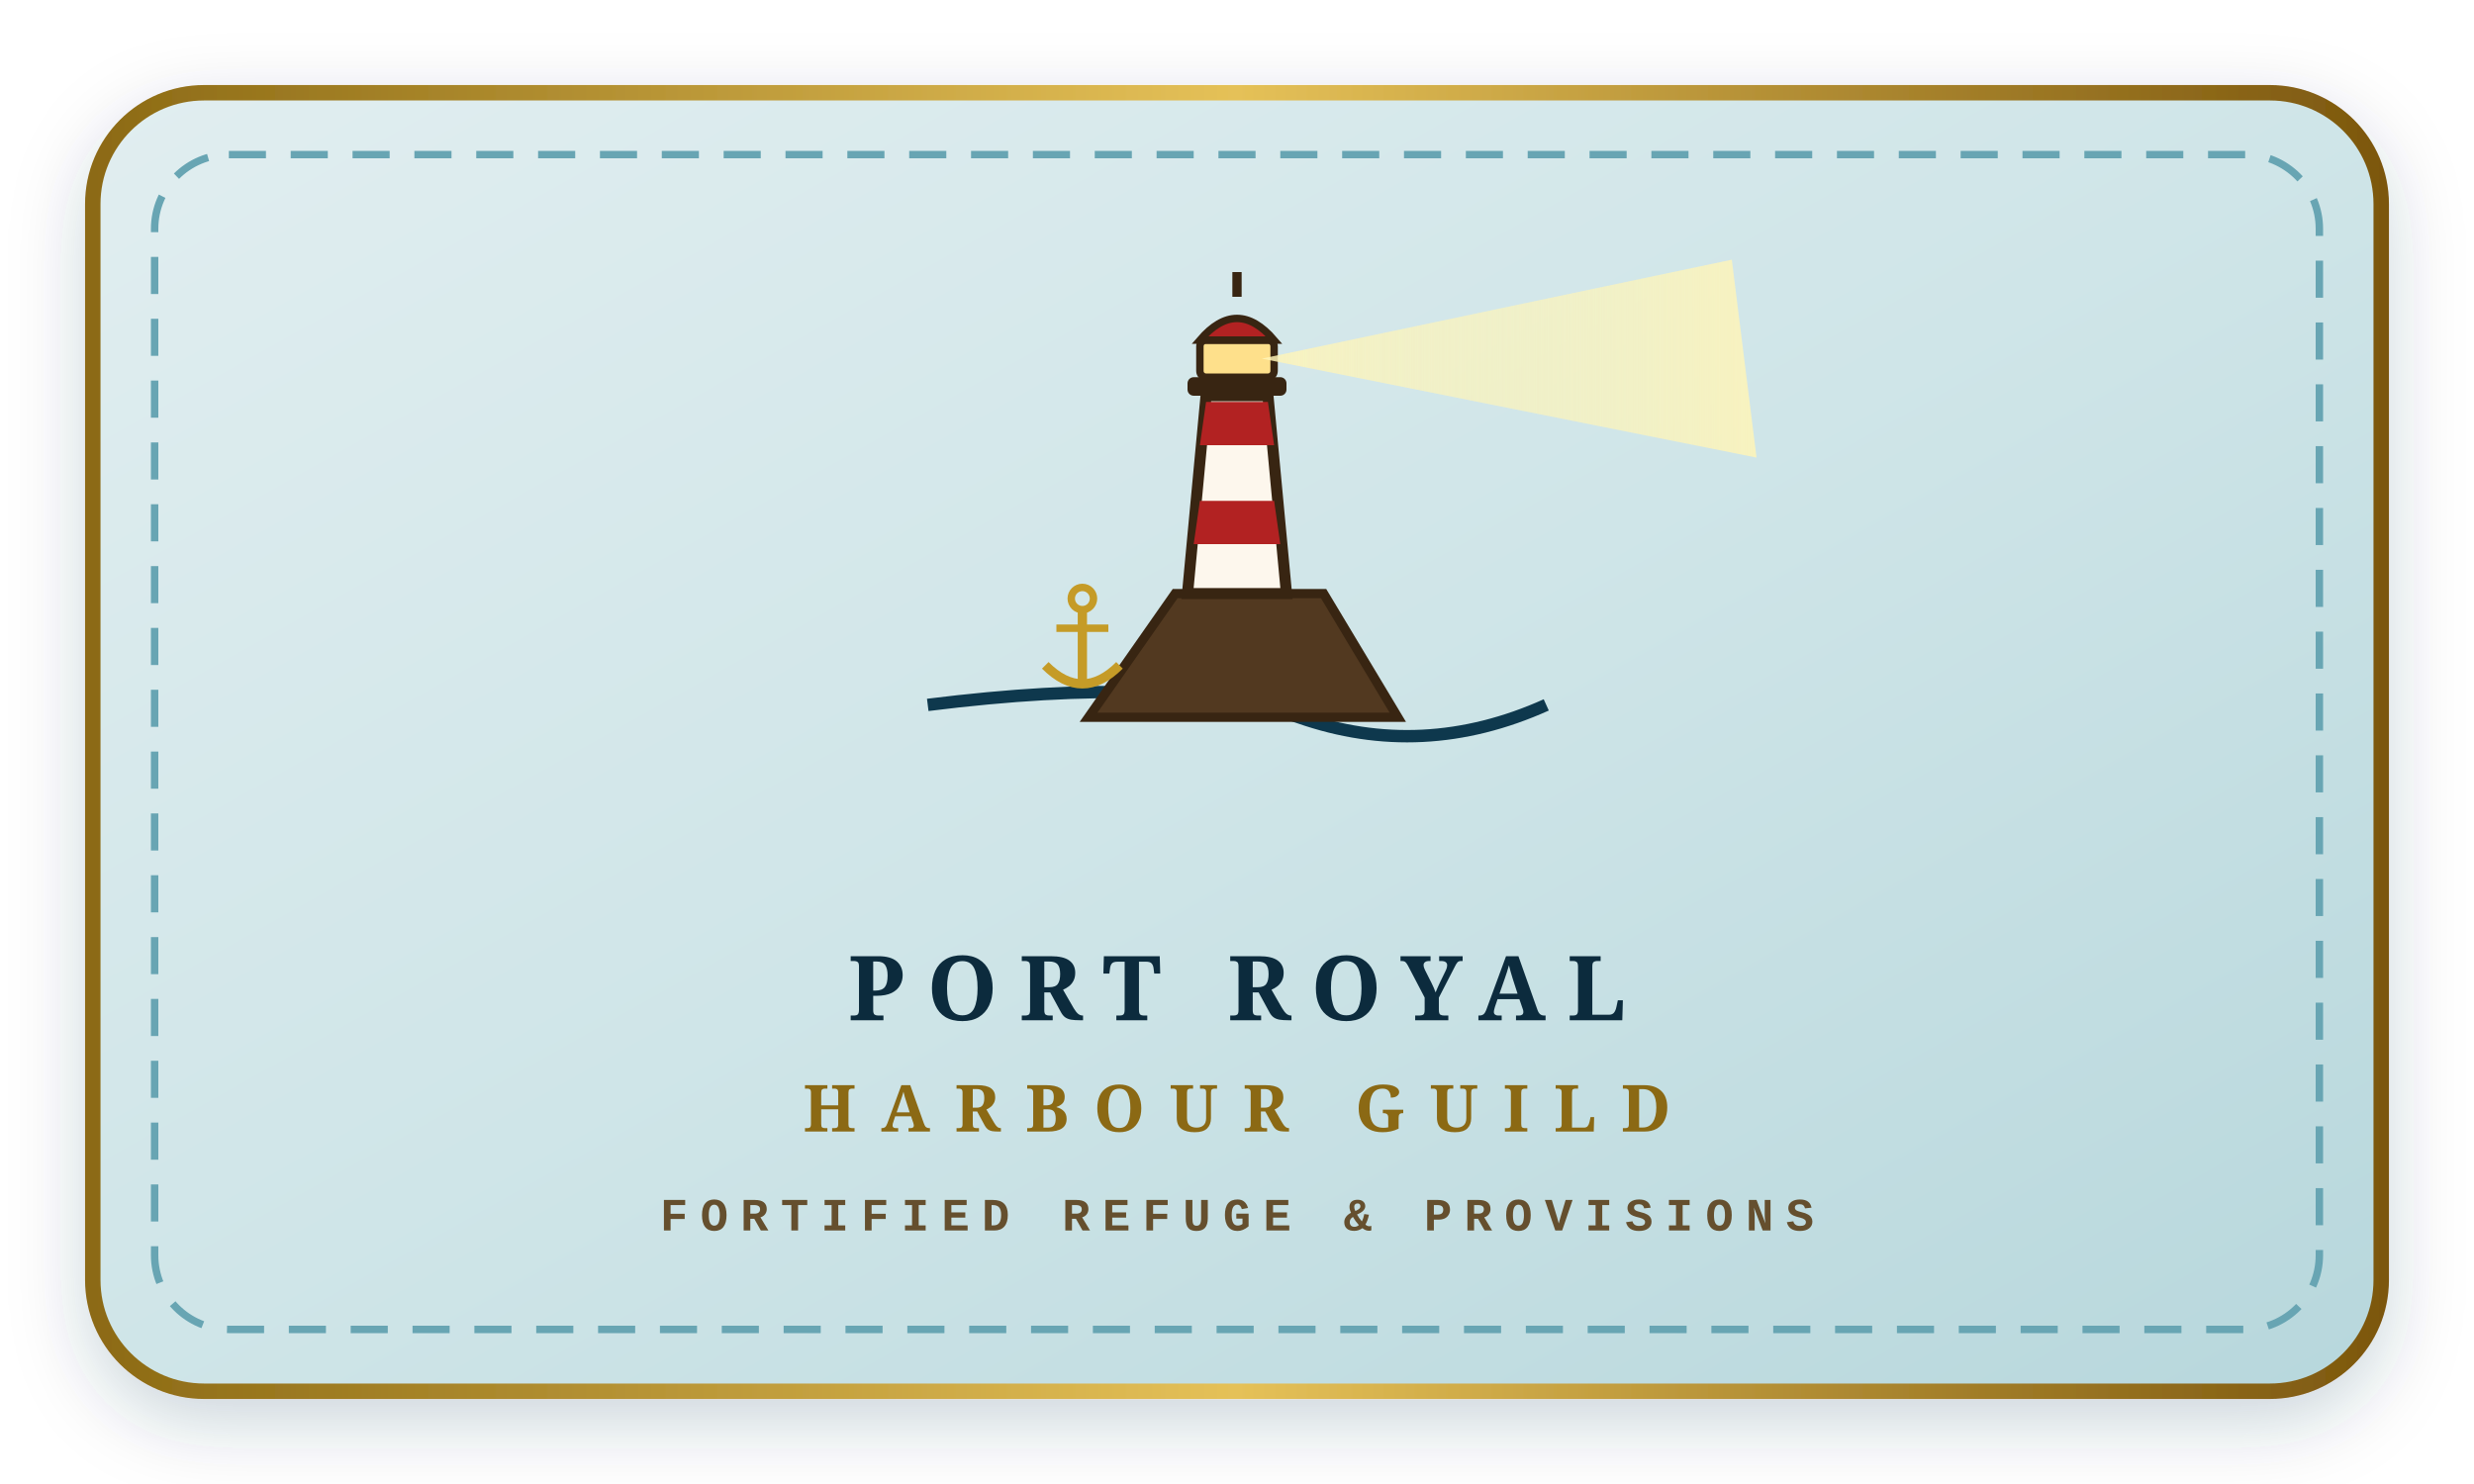
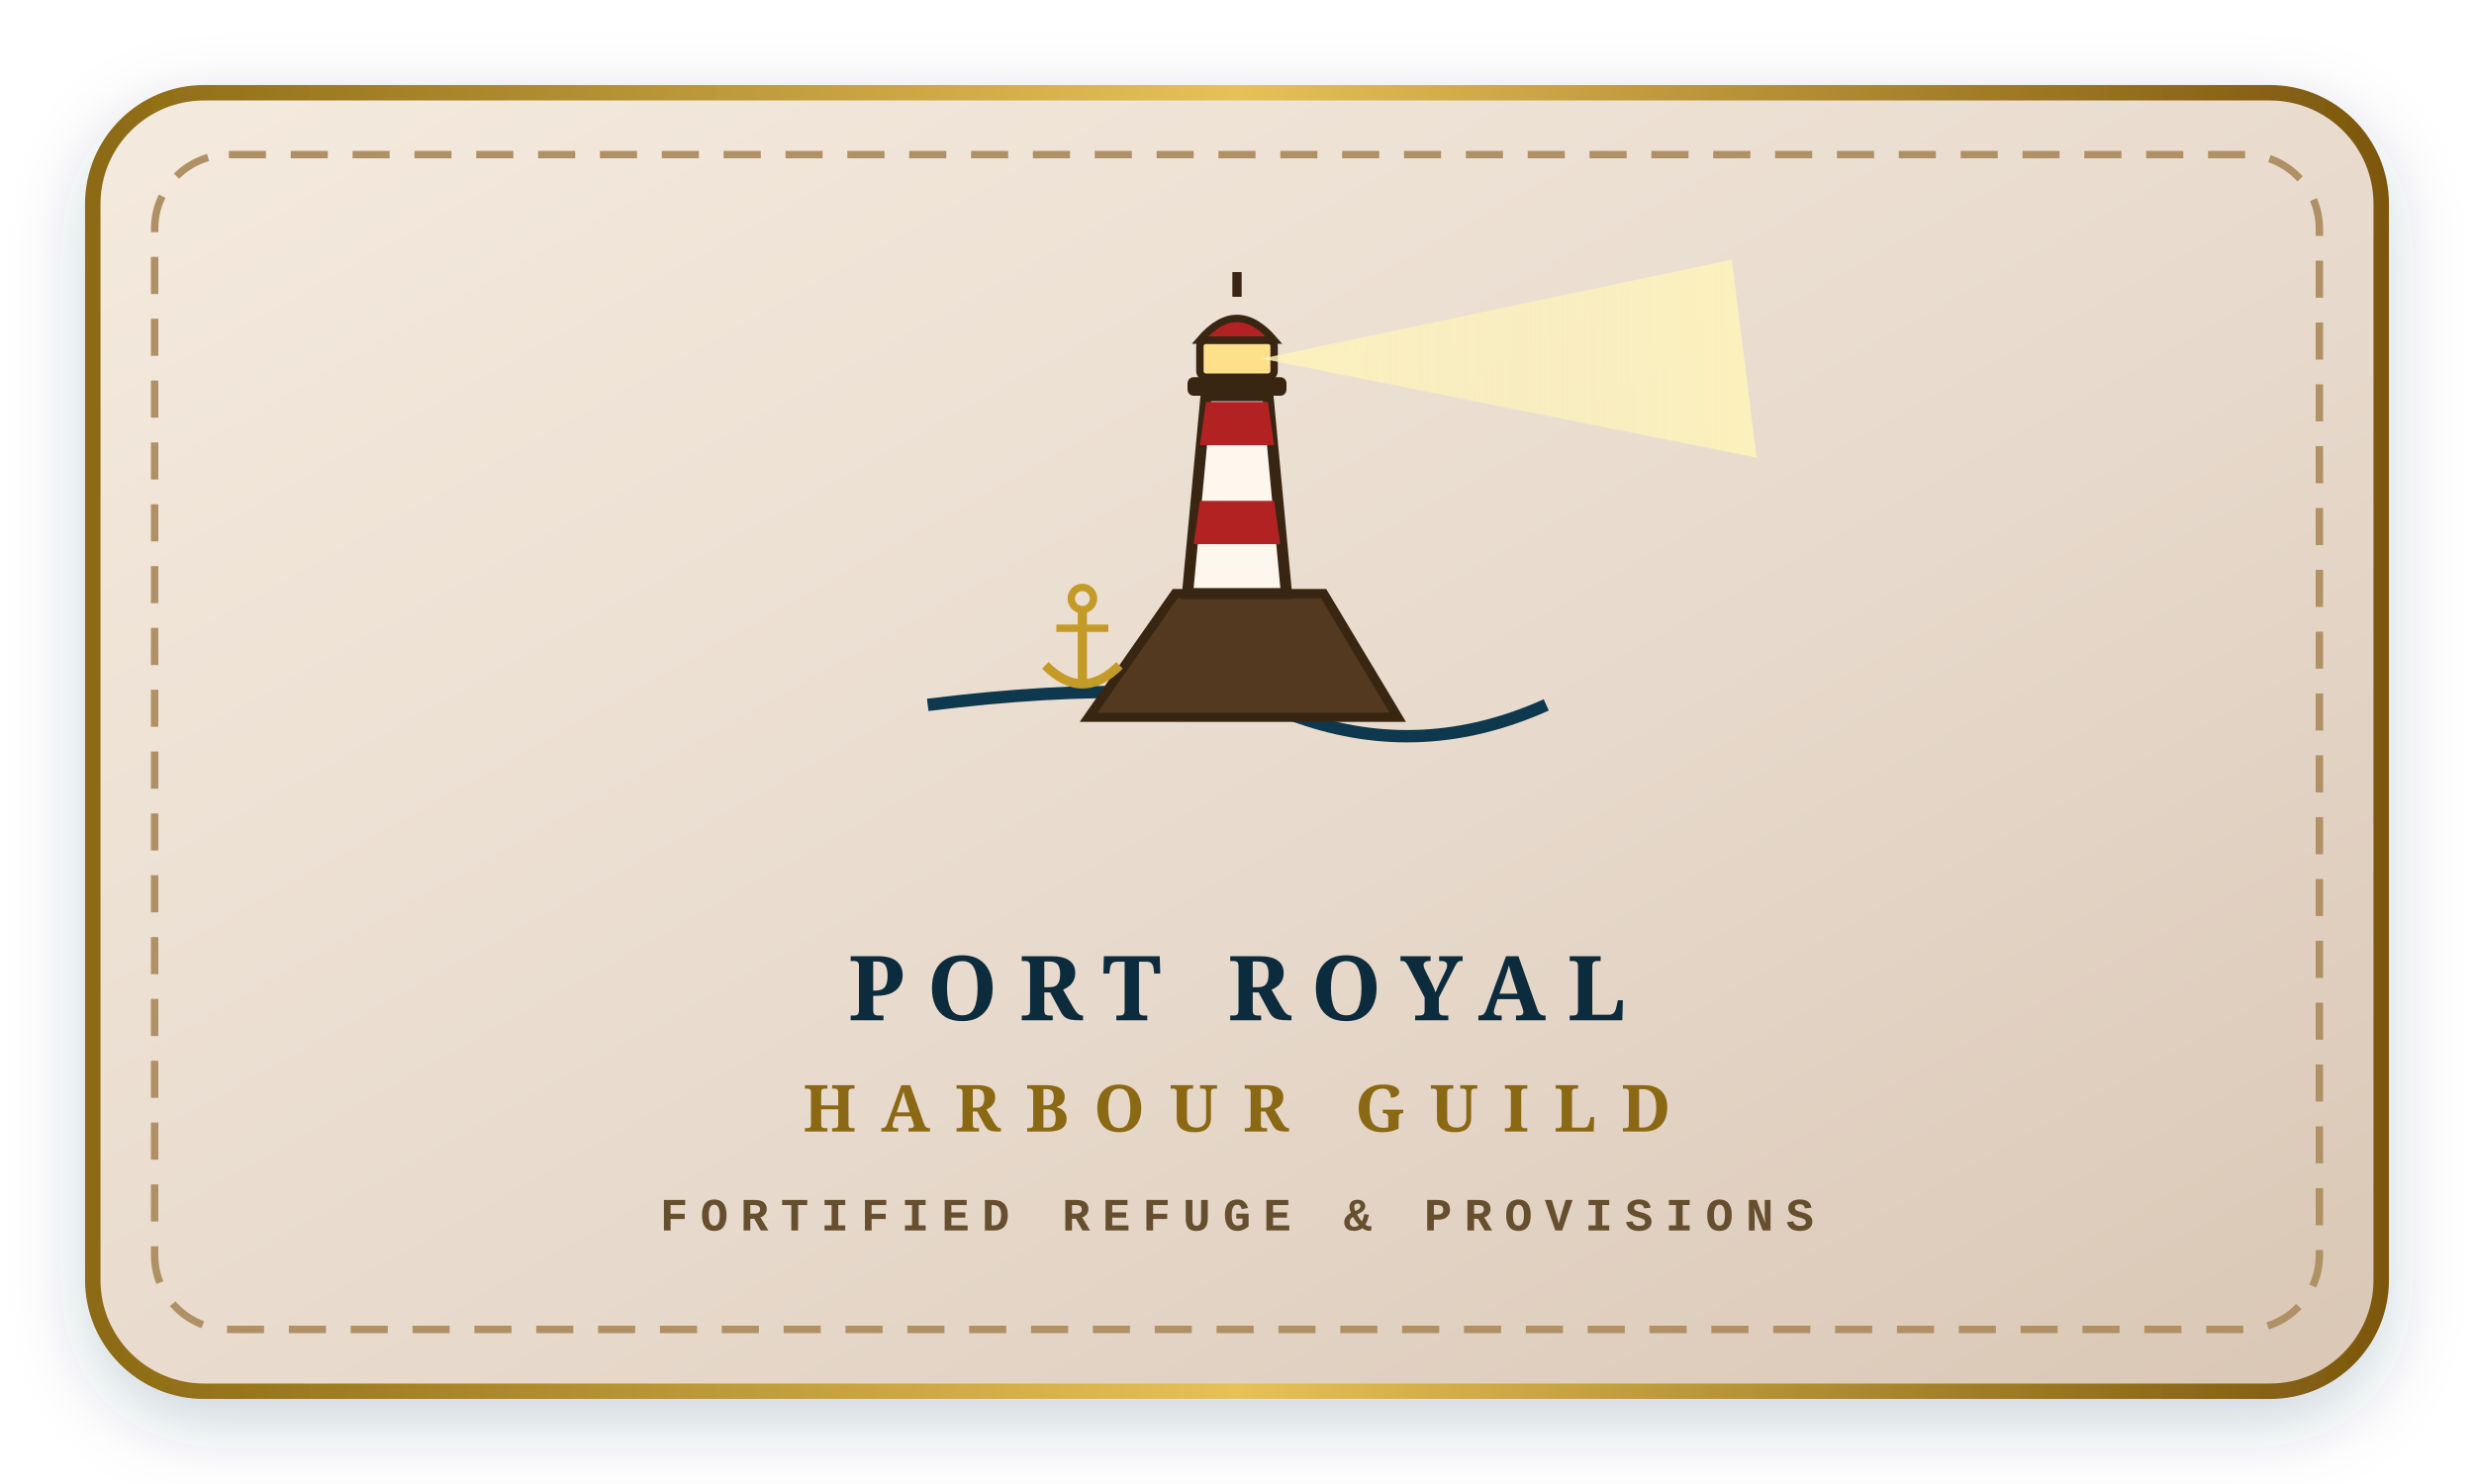
<svg xmlns="http://www.w3.org/2000/svg" viewBox="0 0 400 240" width="400" height="240">
  <defs>
-     <linearGradient id="oceanPlacque" x1="0%" y1="0%" x2="100%" y2="100%">
-       <stop offset="0%" stop-color="#E1EEF0" />
-       <stop offset="50%" stop-color="#CFE5E8" />
-       <stop offset="100%" stop-color="#B7D7DC" />
-     </linearGradient>
    <linearGradient id="harbourBg" x1="0%" y1="0%" x2="100%" y2="100%">
      <stop offset="0%" stop-color="#F5EADE" />
      <stop offset="50%" stop-color="#E9DCCF" />
      <stop offset="100%" stop-color="#DAC7B5" />
    </linearGradient>
    <linearGradient id="goldBrass" x1="0%" y1="0%" x2="100%" y2="0%">
      <stop offset="0%" stop-color="#8B6914" />
      <stop offset="50%" stop-color="#E5C158" />
      <stop offset="100%" stop-color="#7B560D" />
    </linearGradient>
    <linearGradient id="lightBeam" x1="0%" y1="0%" x2="100%" y2="0%">
      <stop offset="0%" stop-color="#FFF5B8" stop-opacity="0.85" />
      <stop offset="100%" stop-color="#FFF5B8" stop-opacity="0.0" />
    </linearGradient>
    <filter id="portShadow" x="-10%" y="-10%" width="120%" height="120%">
      <feDropShadow dx="0" dy="4" stdDeviation="6" flood-color="#0E384D" flood-opacity="0.2" />
    </filter>
  </defs>
-   <rect x="15" y="15" width="370" height="210" rx="18" fill="url(#oceanPlacque)" stroke="url(#goldBrass)" stroke-width="2.5" filter="url(#portShadow)" />
-   <rect x="25" y="25" width="350" height="190" rx="12" fill="none" stroke="#68A5B3" stroke-width="1.2" stroke-dasharray="6,4" />
+   <rect x="15" y="15" width="370" height="210" rx="18" fill="url(#harbourBg)" stroke="url(#goldBrass)" stroke-width="2.5" filter="url(#portShadow)" />
+   <rect x="25" y="25" width="350" height="190" rx="12" fill="none" stroke="#AF9165" stroke-width="1.2" stroke-dasharray="6,4" />
  <g transform="translate(200, 84)">
    <path d="M -50 30 Q -10 25, 10 32 T 50 30" fill="none" stroke="#0E384D" stroke-width="2" />
    <polygon points="-24,32 -10,12 14,12 26,32" fill="#523920" stroke="#382512" stroke-width="1.5" />
    <polygon points="-8,12 -5,-20 5,-20 8,12" fill="#FDF7ED" stroke="#382512" stroke-width="1.8" />
    <polygon points="-7,4 -6,-3 6,-3 7,4" fill="#B22222" />
    <polygon points="-6,-12 -5,-19 5,-19 6,-12" fill="#B22222" />
    <rect x="-8" y="-23" width="16" height="3" rx="1" fill="#382512" />
    <rect x="-6" y="-29" width="12" height="6" rx="1" fill="#FEE08B" stroke="#382512" stroke-width="1.2" />
    <path d="M -6 -29 Q 0 -36, 6 -29 Z" fill="#B22222" stroke="#382512" stroke-width="1.2" />
    <line x1="0" y1="-36" x2="0" y2="-40" stroke="#382512" stroke-width="1.5" />
    <polygon points="4,-26 80,-42 84,-10 4,-26" fill="url(#lightBeam)" />
    <polygon points="-4,-26 -80,-42 -84,-10 -4,-26" fill="url(#lightBeam)" transform="scale(-1, 1)" />
    <g transform="translate(-25, 20) scale(0.6)">
      <circle cx="0" cy="-12" r="3" fill="none" stroke="#C59B27" stroke-width="2" />
      <line x1="0" y1="-9" x2="0" y2="12" stroke="#C59B27" stroke-width="2.5" />
      <line x1="-7" y1="-4" x2="7" y2="-4" stroke="#C59B27" stroke-width="2" />
      <path d="M -10 6 Q 0 16, 10 6" fill="none" stroke="#C59B27" stroke-width="2.5" />
    </g>
  </g>
  <text x="200" y="165" text-anchor="middle" font-family="'Cinzel', Georgia, serif" font-size="14.5" font-weight="800" fill="#0C2B3D" letter-spacing="3.5">PORT ROYAL</text>
  <text x="200" y="183" text-anchor="middle" font-family="'Cinzel', Georgia, serif" font-size="10.5" font-weight="700" fill="#8B6914" letter-spacing="4">HARBOUR GUILD</text>
  <text x="200" y="199" text-anchor="middle" font-family="'Courier New', monospace" font-size="7.5" font-weight="600" fill="#654F2E" letter-spacing="2">FORTIFIED REFUGE &amp; PROVISIONS</text>
</svg>
